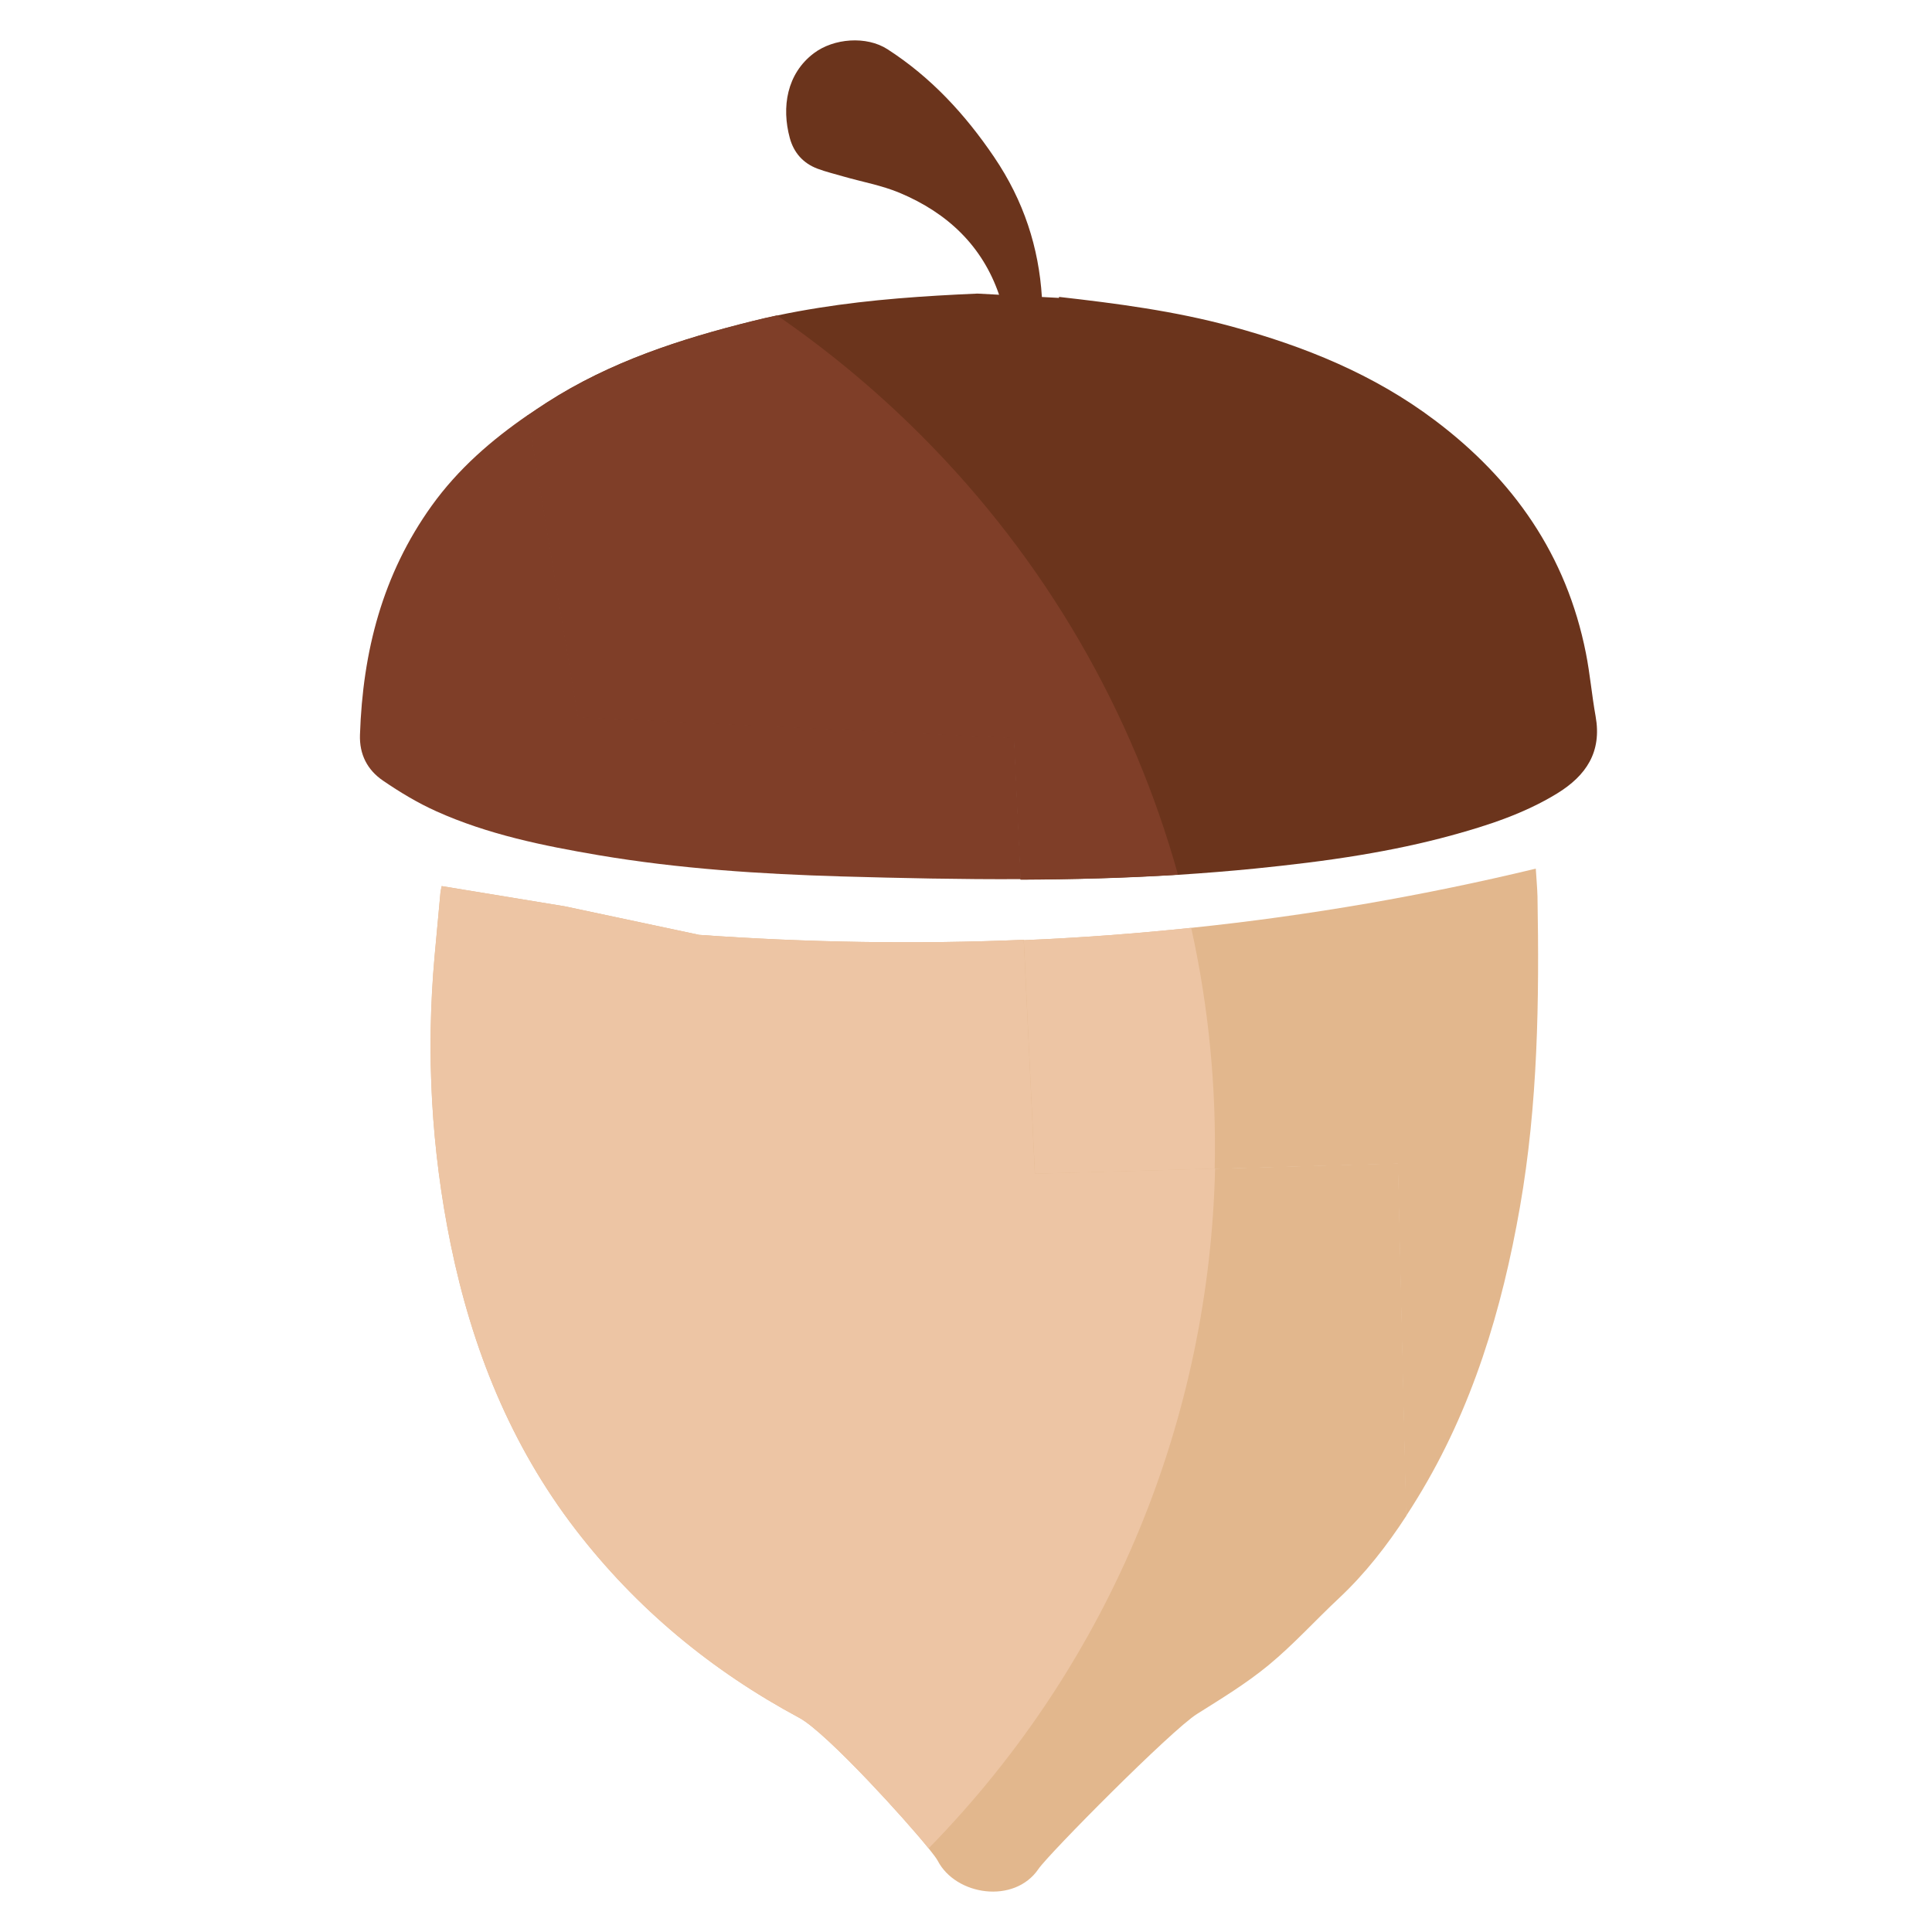
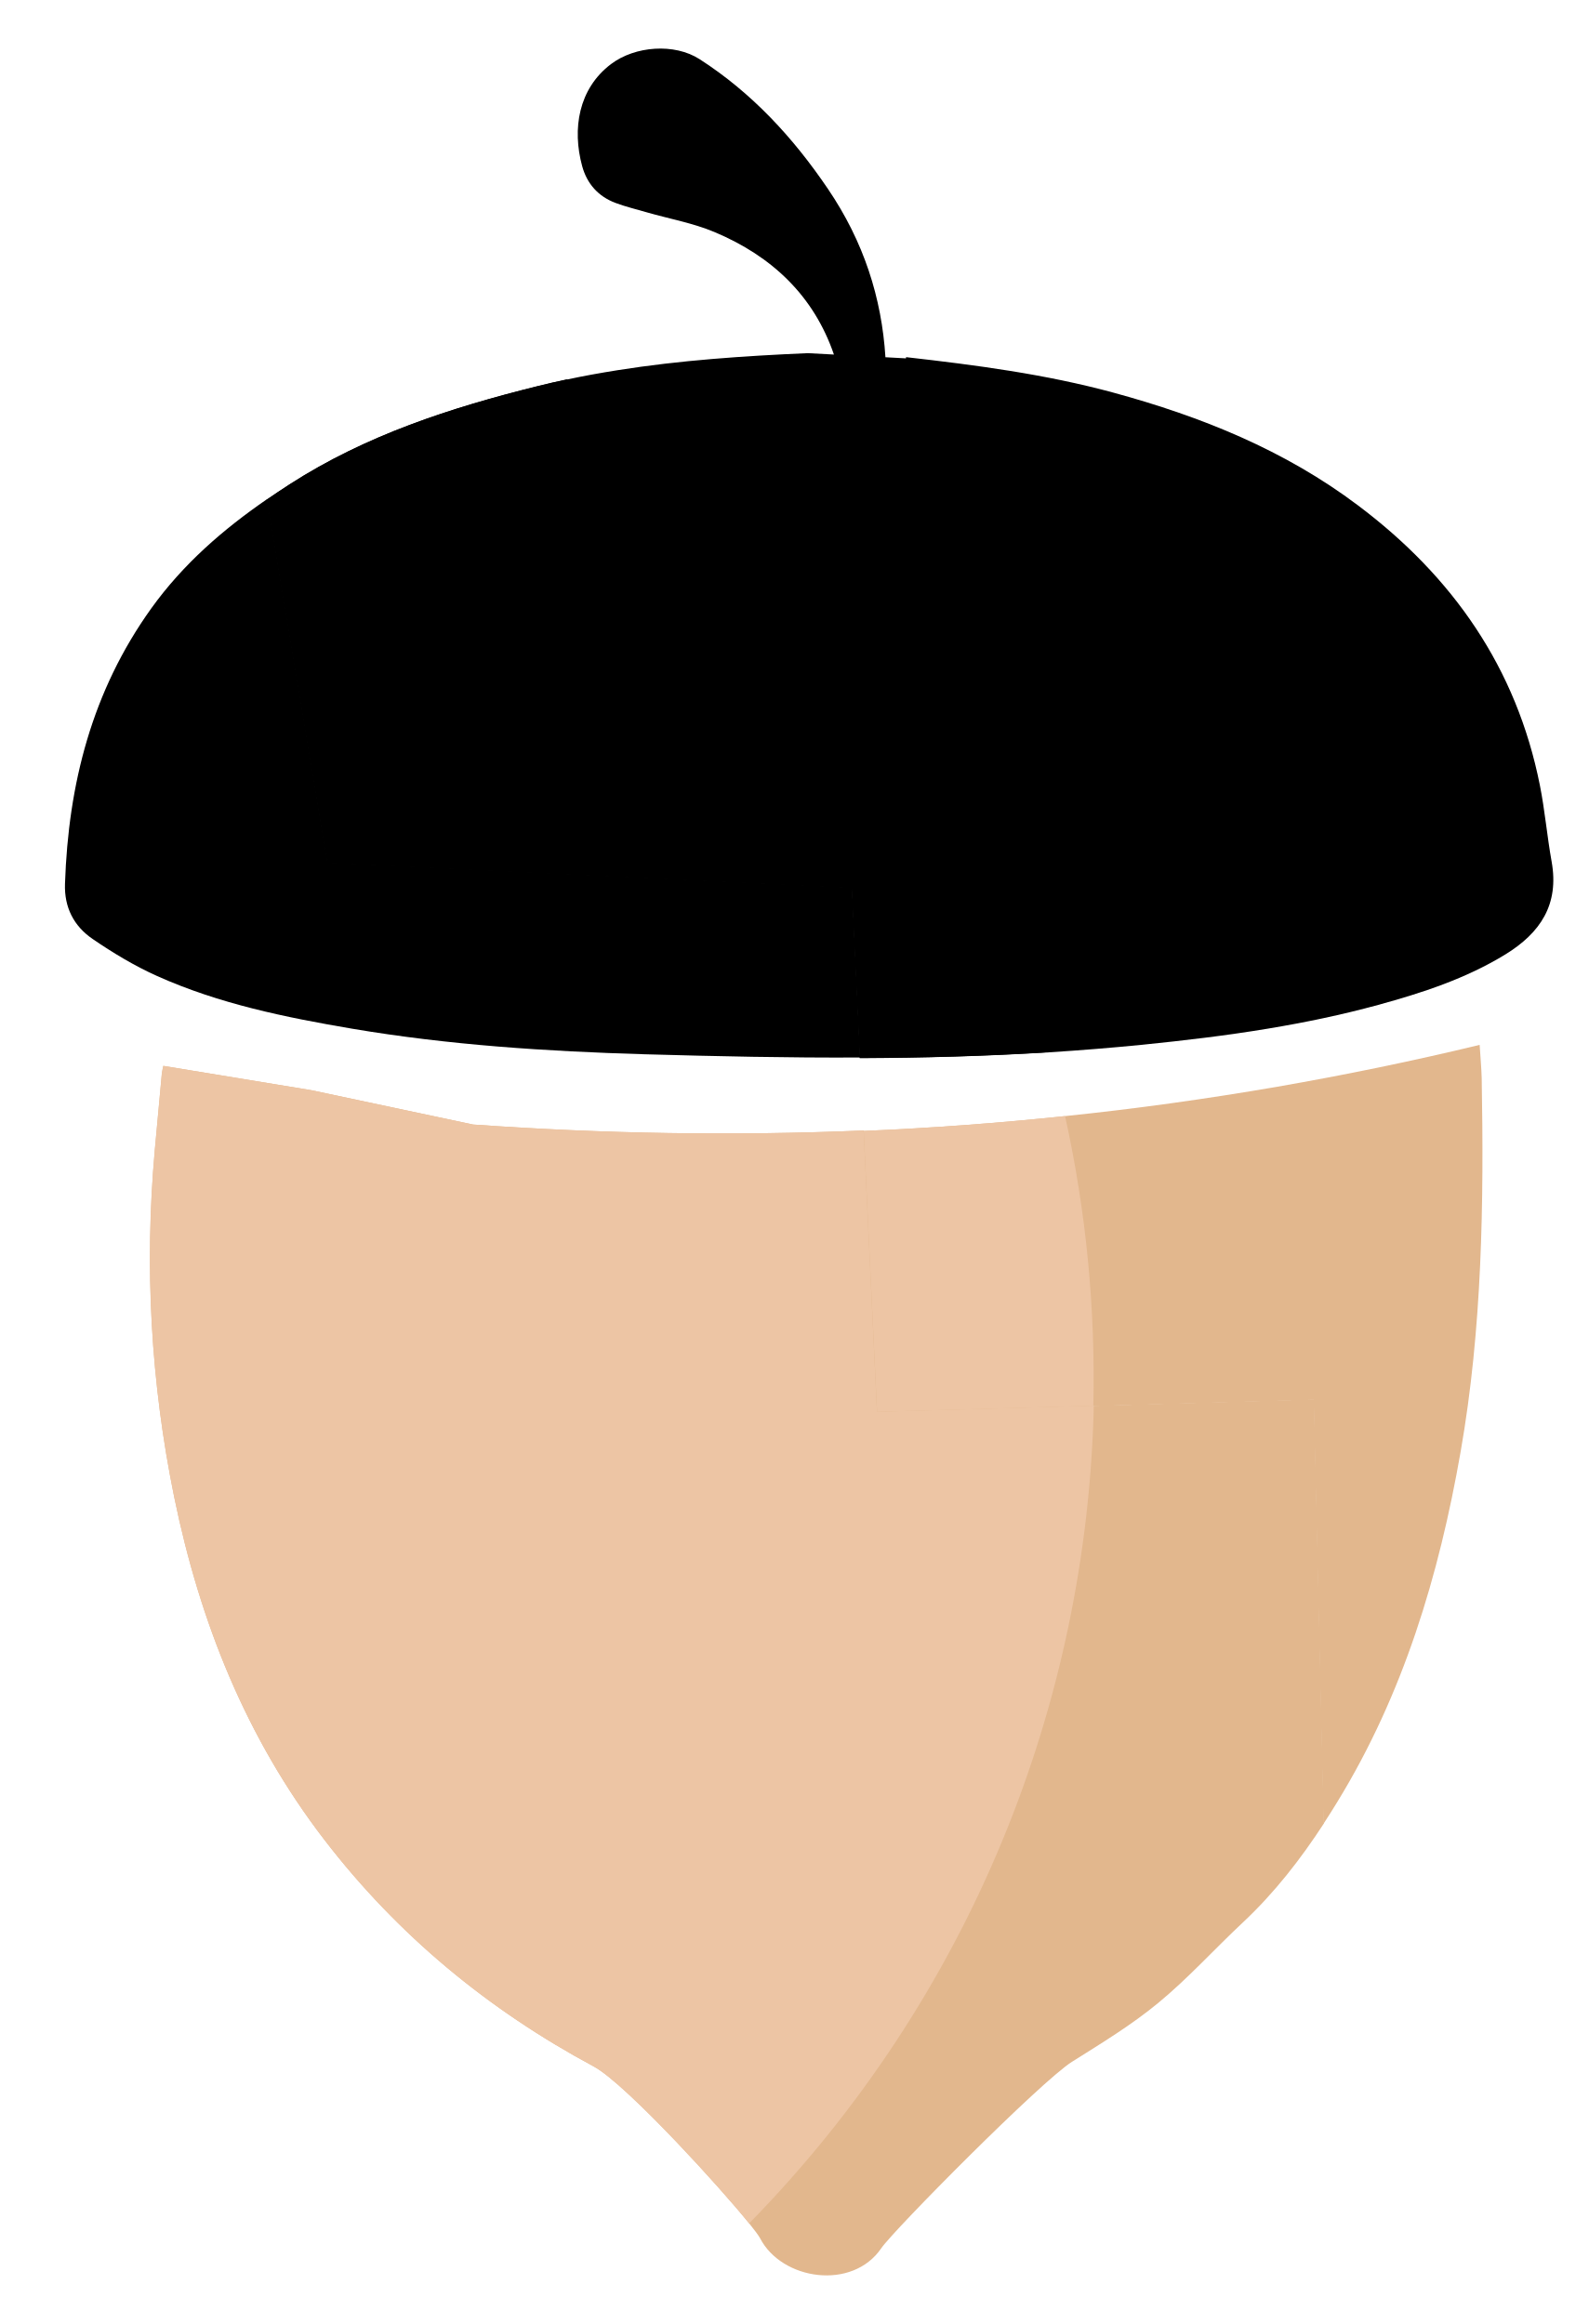
- <svg xmlns="http://www.w3.org/2000/svg" version="1.1" id="original-flavor" x="0px" y="0px" viewBox="0 0 2500 2500" style="enable-background:new 0 0 2500 2500;" xml:space="preserve">
+ <svg xmlns="http://www.w3.org/2000/svg" version="1.1" id="original-flavor" x="0px" y="0px" viewBox="0 0 1708.2 2500" style="enable-background:new 0 0 1708.2 2500;" xml:space="preserve">
  <style type="text/css">
- 	.shadow{fill:#E2B78D;}
- 	.color{fill:#EDC5A4;}
- 	.top_shadow{fill:#6B341C;}
- 	.top_color{fill:#7F3E28;}
- 
- 	
- 	#original-flavor {
- 		cursor: pointer;
- 	}
- 	
- 	#original-flavor:hover #nut {
- 		animation: nut .6s ease-in-out infinite alternate;
- 		transform-origin: center;
- 		transform-box: fill-box;
- 	}
- 
- 	#original-flavor:hover .yellow {
- 		fill: #FFD27C;
- 	}
- 
- 	#original-flavor:hover .yellowShadow {
- 		fill: #F4B641;
- 	}
- 
- 	#original-flavor:hover .red {
- 		fill: #AA3A3B;
- 	}
- 
- 	#original-flavor:hover .redShadow {
- 		fill: #761617;
- 	}
- 
- 	.yellow {
- 		transition: fill .6s ease-in-out;
- 	}
- 
- 	.yellowShadow {
- 		transition: fill .6s ease-in-out;
- 	}
- 
- 	.red {
- 		transition: fill .6s ease-in-out;
- 	}
- 
- 	.redShadow {
- 		transition: fill .6s ease-in-out;
- 	}
- 
- 	@keyframes nut {
- 		0% {
- 			scale: 100%;
- 			transform: rotateZ(0deg);
- 		}
- 		50% {
- 			transform: rotateZ(-15deg);
- 		}
- 		70% {
- 			transform: rotateZ(15deg);
- 		}
- 		90% {
- 			transform: rotateZ(-5deg);
- 		}
- 		100% {
- 			scale: 90%;
- 			transform: rotateZ(5deg);
- 		}
- 	}
+ 	.st0{fill:#E2B78D;}
+ 	.st1{fill:#EDC5A4;}
</style>
  <g id="nut">
    <g id="right_nut">
      <g id="bottom">
-         <path id="bottom_nut" class="shadow yellowShadow" d="M1987.3,1124c0.9,14.3,1.9,25.1,2.2,35.8c2.4,134.6,0.6,269.1-22.7,402.1     c-23.2,132.7-61.5,260.5-132.6,376.5c-4.8,7.9-9.8,15.8-14.9,23.6l-10.6-456.2l-236.8,6.8l-233.2,6.7l-14.4-302.7     c72.6-3,145-8.4,217.3-16c76.3-7.9,152.3-18.5,228.2-31.6C1842.3,1156.4,1914.9,1141.5,1987.3,1124z" />
-         <path class="color yellow" d="M1541.4,1200.6c22.7,102.6,32.8,207.4,30.4,312l-233.2,6.7l-14.4-302.7     C1396.8,1213.5,1469.2,1208.2,1541.4,1200.6z" />
+         <path id="bottom_nut" class="st0" d="M1591.4,1124c0.9,14.3,1.9,25.1,2.2,35.8c2.4,134.6,0.6,269.1-22.7,402.1     c-23.2,132.7-61.5,260.5-132.6,376.5c-4.8,7.9-9.8,15.8-14.9,23.6l-10.6-456.2l-236.8,6.8l-233.2,6.7l-14.4-302.7     c72.6-3,145-8.4,217.3-16c76.3-7.9,152.3-18.5,228.2-31.6C1446.4,1156.4,1519,1141.5,1591.4,1124z" />
+         <path class="st1" d="M1145.5,1200.6c22.7,102.6,32.8,207.4,30.4,312l-233.2,6.7l-14.4-302.7     C1000.9,1213.5,1073.3,1208.2,1145.5,1200.6z" />
      </g>
      <g id="top">
-         <path id="top_nut" class="top_shadow redShadow" d="M1856.5,543.7c-79-59.5-168.6-95.6-263-121.3c-73.2-19.9-148.1-29.7-223.1-38.2l-0.1,1.3     l-22.1-1.2c-4-63.6-23.2-124.2-61.9-181.2c-37.4-55.2-81.7-103.2-137.9-139.4c-27.1-17.5-69.5-14.3-95.3,5.2     c-35.2,26.6-41.9,70-31.1,109.7c5.2,19.1,17.3,32.7,35.9,39.7c10.9,4.1,22.4,6.8,33.6,10.1c24.3,7,49.7,11.5,72.8,21.2     c62.2,26.1,107,69,128.5,131.8l0,0l-28.1-1.5c-68.7,3-137.2,7.6-205,18.4c-18.1,2.9-36.2,6.1-54.2,10     c-10.4,2.2-20.9,4.6-31.3,7.2c-93.8,23.2-184.8,52.8-266.6,105.5c-8.4,5.4-16.7,10.9-24.9,16.6l65.1,390.9l564.1,26.9l8.7,182.9     c67.9-0.3,135.9-2.1,203.7-6.3c33.3-2.1,66.7-4.8,100-8.1c45.3-4.6,90.5-9.9,135.5-17.4c39.8-6.6,79.3-14.8,118.4-25.5     c47.4-13,94.1-28.2,136.6-54.2c37.8-23.2,58.2-53.8,49.9-100c-4.9-27.2-7.2-54.8-12.6-81.9C2027,718.5,1958.5,620.4,1856.5,543.7     z" />
-         <path class="top_color red" d="M1191.2,562.6c163.9,163.9,275,360.7,333.1,569.2c-67.9,4.3-135.8,6.1-203.7,6.3l-8.7-182.9l-564.1-26.9     l-65.1-390.9c8.2-5.6,16.5-11.1,24.9-16.6c81.9-52.7,172.9-82.2,266.6-105.5c10.4-2.6,20.8-5,31.3-7.2     C1070.8,453,1133,504.5,1191.2,562.6z" />
+         <path id="top_nut" d="M1460.6,543.7c-79-59.5-168.6-95.6-263-121.3c-73.2-19.9-148.1-29.7-223.1-38.2l-0.1,1.3l-22.1-1.2     c-4-63.6-23.2-124.2-61.9-181.2C853,147.9,808.7,99.9,752.5,63.7c-27.1-17.5-69.5-14.3-95.3,5.2c-35.2,26.6-41.9,70-31.1,109.7     c5.2,19.1,17.3,32.7,35.9,39.7c10.9,4.1,22.4,6.8,33.6,10.1c24.3,7,49.7,11.5,72.8,21.2c62.2,26.1,107,69,128.5,131.8l0,0     l-28.1-1.5c-68.7,3-137.2,7.6-205,18.4c-18.1,2.9-36.2,6.1-54.2,10c-10.4,2.2-20.9,4.6-31.3,7.2     c-93.8,23.2-184.8,52.8-266.6,105.5c-8.4,5.4-16.7,10.9-24.9,16.6l65.1,390.9L916,955.4l8.7,182.9c67.9-0.3,135.9-2.1,203.7-6.3     c33.3-2.1,66.7-4.8,100-8.1c45.3-4.6,90.5-9.9,135.5-17.4c39.8-6.6,79.3-14.8,118.4-25.5c47.4-13,94.1-28.2,136.6-54.2     c37.8-23.2,58.2-53.8,49.9-100c-4.9-27.2-7.2-54.8-12.6-81.9C1631.1,718.5,1562.6,620.4,1460.6,543.7z" />
+         <path d="M795.3,562.6c163.9,163.9,275,360.7,333.1,569.2c-67.9,4.3-135.8,6.1-203.7,6.3L916,955.2l-564.1-26.9l-65.1-390.9     c8.2-5.6,16.5-11.1,24.9-16.6c81.9-52.7,172.9-82.2,266.6-105.5c10.4-2.6,20.8-5,31.3-7.2C674.9,453,737.1,504.5,795.3,562.6z" />
      </g>
    </g>
    <g id="left_nut">
-       <path id="top_00000011748190030074118630000017647683437381411262_" class="top_color red" d="M1312.3,954.7l8.7,182.9    c-77.4,0.4-154.7-1.3-232.1-3.5c-105.2-3.1-210.3-9.9-314.3-27.5c-71.7-12.2-143-26.7-209.8-56.7c-24.3-10.9-47.5-24.9-69.4-39.9    c-20-13.7-30.5-33.8-29.6-59.3c3.6-107.4,29-207.3,92.9-296.4c34.4-47.8,77.3-84.9,124.5-117.4l65.1,390.9L1312.3,954.7z" />
+       <path id="top_00000011748190030074118630000017647683437381411262_" d="M916.4,954.7l8.7,182.9c-77.4,0.4-154.7-1.3-232.1-3.5    c-105.2-3.1-210.3-9.9-314.3-27.5c-71.7-12.2-143-26.7-209.8-56.7c-24.3-10.9-47.5-24.9-69.4-39.9c-20-13.7-30.5-33.8-29.6-59.3    c3.6-107.4,29-207.3,92.9-296.4c34.4-47.8,77.3-84.9,124.5-117.4l65.1,390.9L916.4,954.7z" />
      <g id="bottom_00000095327322272018378810000003874065754709394859_">
-         <path class="shadow yellowShadow" d="M1809.2,1505.3l10.6,456.2c-25.1,38.5-53.1,74.6-87,106.4c-30.7,28.7-59,60.2-91.3,86.8     c-28.7,23.7-61,43.3-92.6,63.2c-33.3,20.9-192,181.2-205.1,200.5c-31.2,45.9-107,34.5-130.4-10.6c-1.4-2.7-5.6-8.4-11.7-16     c-16.3-20.2-46.7-54.5-77.8-87.2c-35.4-37.2-71.9-72.3-89.5-81.7c-113.4-60.9-210.8-141.3-289.6-243.8     c-84.2-109.6-133.9-234.3-161.5-368.7c-25.2-123.3-32.1-247.6-20.9-372.9c2.5-27.5,5.1-55,7.6-82.5c0.2-2.2,0.8-4.3,1.6-8.4     c53.5,8.8,106.4,17.5,159.4,26.2l173.7,36.9c140.7,10,280.7,12.3,420.1,6.4l14.4,302.7l233.2-6.6L1809.2,1505.3z" />
-         <path class="color yellow" d="M1339.1,1518.7l233.2-6.6c-7.3,318.5-130.9,634.8-370.7,879.7c-16.3-20.2-46.7-54.5-77.8-87.2     c-35.4-37.2-71.9-72.3-89.5-81.7c-113.4-60.9-210.8-141.3-289.6-243.8c-84.2-109.6-133.9-234.3-161.5-368.7     c-25.2-123.3-32.1-247.6-20.9-372.9c2.5-27.5,5.1-55,7.6-82.5c0.2-2.2,0.8-4.3,1.6-8.4c53.5,8.8,106.4,17.5,159.4,26.2     l173.7,36.9c140.7,10,280.7,12.3,420.1,6.4L1339.1,1518.7z" />
+         <path class="st0" d="M1413.3,1505.3l10.6,456.2c-25.1,38.5-53.1,74.6-87,106.4c-30.7,28.7-59,60.2-91.3,86.8     c-28.7,23.7-61,43.3-92.6,63.2c-33.3,20.9-192,181.2-205.1,200.5c-31.2,45.9-107,34.5-130.4-10.6c-1.4-2.7-5.6-8.4-11.7-16     c-16.3-20.2-46.7-54.5-77.8-87.2c-35.4-37.2-71.9-72.3-89.5-81.7c-113.4-60.9-210.8-141.3-289.6-243.8     c-84.2-109.6-133.9-234.3-161.5-368.7c-25.2-123.3-32.1-247.6-20.9-372.9c2.5-27.5,5.1-55,7.6-82.5c0.2-2.2,0.8-4.3,1.6-8.4     c53.5,8.8,106.4,17.5,159.4,26.2l173.7,36.9c140.7,10,280.7,12.3,420.1,6.4l14.4,302.7l233.2-6.6L1413.3,1505.3z" />
+         <path class="st1" d="M943.2,1518.7l233.2-6.6c-7.3,318.5-130.9,634.8-370.7,879.7c-16.3-20.2-46.7-54.5-77.8-87.2     c-35.4-37.2-71.9-72.3-89.5-81.7C525,2162,427.6,2081.6,348.8,1979.1c-84.2-109.6-133.9-234.3-161.5-368.7     c-25.2-123.3-32.1-247.6-20.9-372.9c2.5-27.5,5.1-55,7.6-82.5c0.2-2.2,0.8-4.3,1.6-8.4c53.5,8.8,106.4,17.5,159.4,26.2     l173.7,36.9c140.7,10,280.7,12.3,420.1,6.4L943.2,1518.7z" />
      </g>
    </g>
  </g>
</svg>
